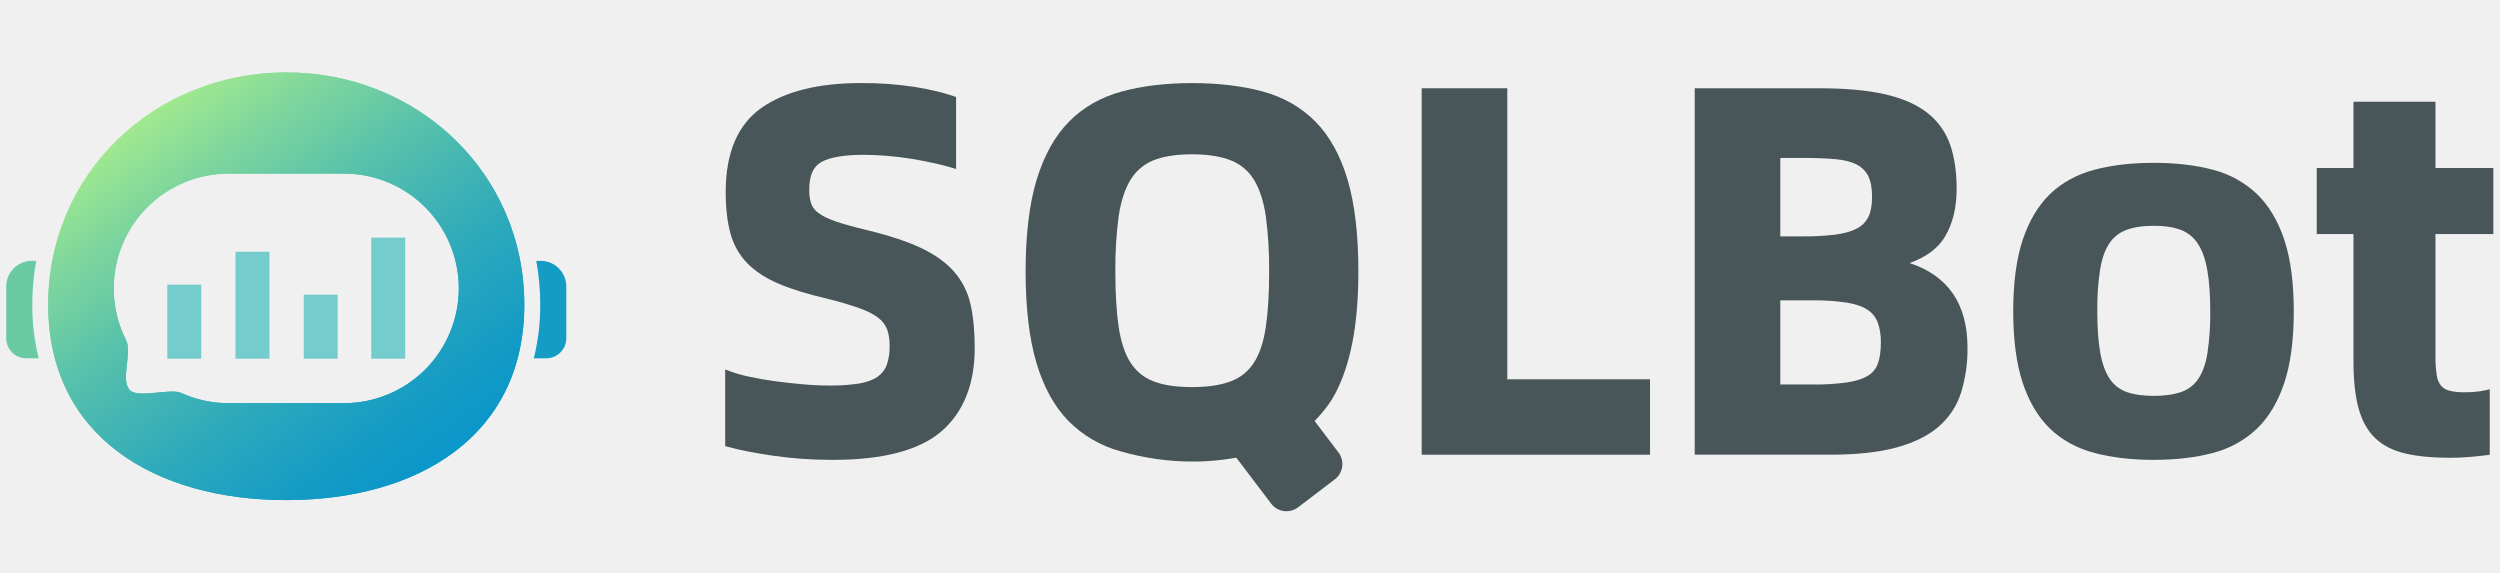
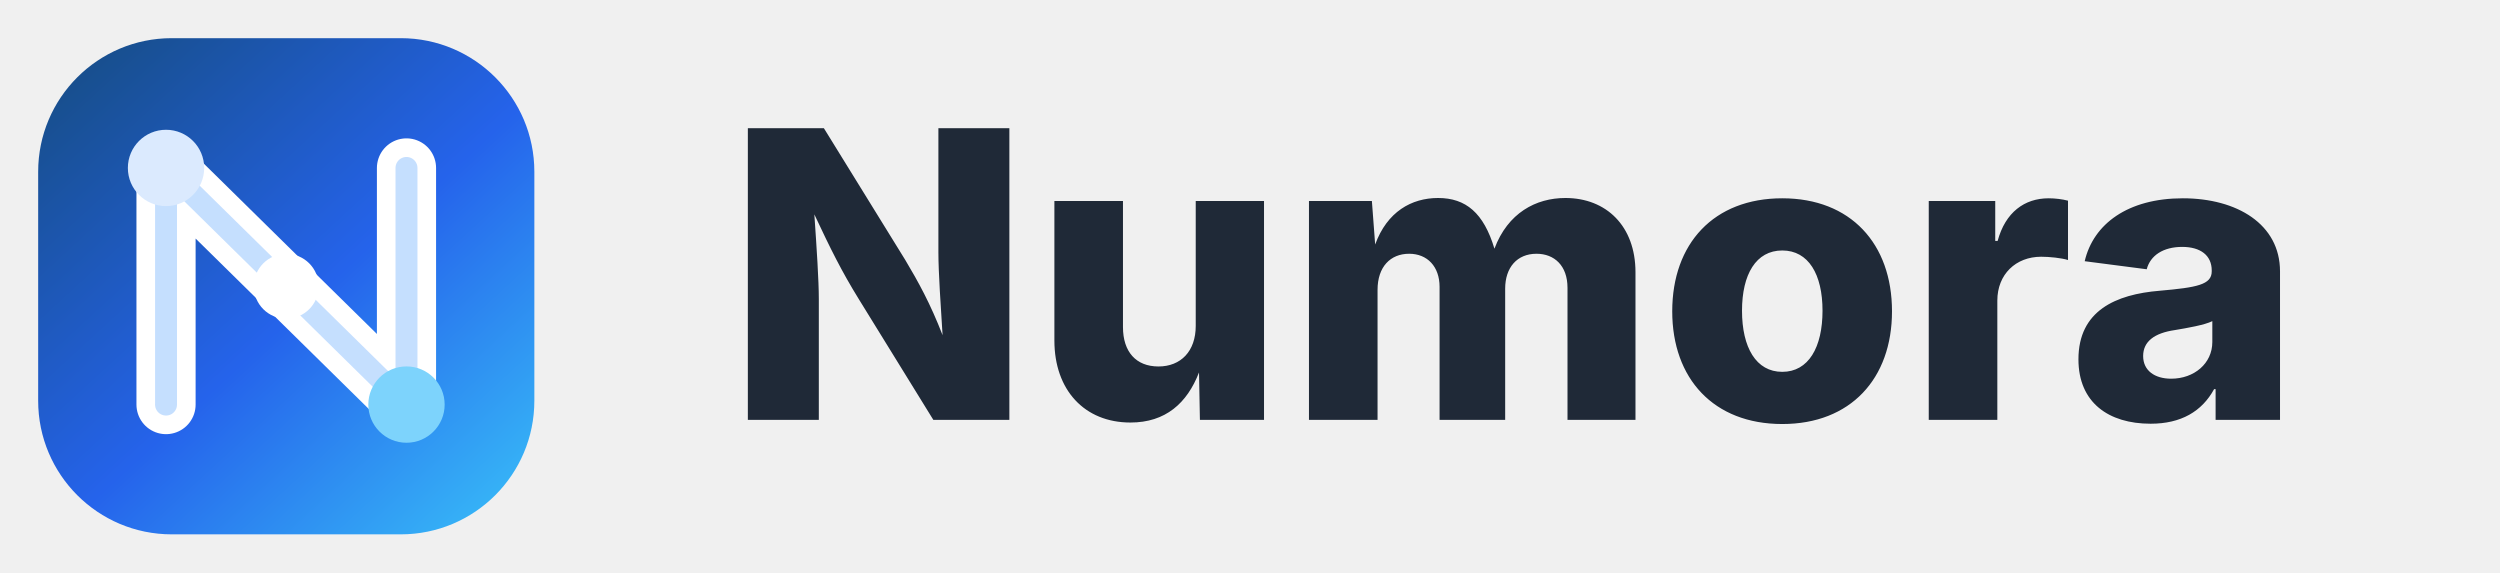
<svg xmlns="http://www.w3.org/2000/svg" width="131" height="30" viewBox="0 0 131 30" fill="none">
-   <g clip-path="url(#clip0_477_6686)">
-     <path d="M28.333 13.669H28.102C28.24 14.427 28.309 15.196 28.308 15.967C28.313 16.913 28.201 17.856 27.973 18.775H28.624C28.902 18.775 29.169 18.664 29.366 18.467C29.563 18.27 29.674 18.003 29.674 17.725V15.01C29.674 14.834 29.639 14.659 29.572 14.497C29.504 14.334 29.405 14.186 29.281 14.062C29.156 13.937 29.009 13.838 28.846 13.771C28.683 13.704 28.509 13.669 28.333 13.669Z" fill="#149CC5" />
-     <path d="M1.692 15.967C1.691 15.196 1.76 14.427 1.898 13.669H1.667C1.312 13.669 0.971 13.81 0.719 14.062C0.468 14.313 0.326 14.654 0.326 15.01V17.725C0.326 18.003 0.437 18.27 0.634 18.467C0.831 18.664 1.098 18.775 1.376 18.775H2.027C1.799 17.856 1.687 16.913 1.692 15.967Z" fill="#69CAA4" />
-     <path d="M15 3.795C8.111 3.795 2.526 9.077 2.526 15.966C2.526 22.856 8.111 26.205 15 26.205C21.889 26.205 27.474 22.856 27.474 15.967C27.474 9.078 21.889 3.795 15 3.795ZM18.026 21.125H11.973C11.117 21.127 10.27 20.944 9.49 20.59C8.926 20.334 7.282 20.872 6.827 20.463C6.276 19.968 6.944 18.494 6.606 17.827C6.179 16.985 5.958 16.055 5.959 15.111C5.959 13.516 6.593 11.986 7.721 10.858C8.848 9.73 10.378 9.097 11.973 9.097H18.026C19.621 9.097 21.151 9.73 22.279 10.858C23.407 11.986 24.041 13.516 24.041 15.111C24.041 15.901 23.885 16.683 23.583 17.413C23.281 18.142 22.838 18.805 22.279 19.364C21.721 19.922 21.058 20.365 20.328 20.668C19.599 20.97 18.816 21.126 18.027 21.126L18.026 21.125Z" fill="url(#paint0_linear_477_6686)" />
-     <path d="M15 3.795C8.111 3.795 2.526 9.077 2.526 15.966C2.526 22.856 8.111 26.205 15 26.205C21.889 26.205 27.474 22.856 27.474 15.967C27.474 9.078 21.889 3.795 15 3.795ZM18.026 21.125H11.973C11.117 21.127 10.27 20.944 9.49 20.59C8.926 20.334 7.282 20.872 6.827 20.463C6.276 19.968 6.944 18.494 6.606 17.827C6.179 16.985 5.958 16.055 5.959 15.111C5.959 13.516 6.593 11.986 7.721 10.858C8.848 9.73 10.378 9.097 11.973 9.097H18.026C19.621 9.097 21.151 9.73 22.279 10.858C23.407 11.986 24.041 13.516 24.041 15.111C24.041 15.901 23.885 16.683 23.583 17.413C23.281 18.142 22.838 18.805 22.279 19.364C21.721 19.922 21.058 20.365 20.328 20.668C19.599 20.97 18.816 21.126 18.027 21.126L18.026 21.125Z" fill="url(#paint1_linear_477_6686)" />
-     <path d="M10.546 14.915H8.767V18.795H10.546V14.915Z" fill="#75CCCC" />
-     <path d="M14.12 13.193H12.341V18.795H14.12V13.193Z" fill="#75CCCC" />
-     <path d="M17.694 15.438H15.915V18.795H17.694V15.438Z" fill="#75CCCC" />
-     <path d="M21.233 12.452H19.454V18.795H21.233V12.452Z" fill="#75CCCC" />
-     <path d="M49.986 14.226C49.565 13.748 48.979 13.331 48.246 12.986C47.523 12.648 46.586 12.338 45.46 12.065C44.78 11.904 44.225 11.75 43.811 11.608C43.406 11.471 43.096 11.32 42.887 11.161C42.712 11.039 42.578 10.866 42.503 10.666C42.432 10.43 42.399 10.184 42.404 9.937C42.404 9.206 42.609 8.735 43.029 8.496C43.477 8.242 44.226 8.113 45.255 8.113C45.644 8.113 46.063 8.131 46.5 8.167C46.936 8.203 47.373 8.257 47.799 8.328C48.229 8.4 48.627 8.477 48.981 8.557C49.333 8.636 49.629 8.712 49.862 8.784L50.099 8.856V5.086L49.977 5.042C49.462 4.858 48.782 4.696 47.954 4.559C47.007 4.414 46.05 4.345 45.093 4.353C42.879 4.353 41.134 4.789 39.907 5.648C38.66 6.522 38.027 8.002 38.027 10.046C38.027 10.909 38.111 11.647 38.278 12.24C38.436 12.826 38.741 13.362 39.163 13.797C39.576 14.22 40.129 14.581 40.808 14.869C41.474 15.153 42.327 15.416 43.341 15.652C43.926 15.792 44.503 15.962 45.07 16.162C45.491 16.317 45.82 16.489 46.047 16.674C46.247 16.829 46.401 17.036 46.491 17.272C46.581 17.55 46.623 17.841 46.616 18.133C46.625 18.471 46.574 18.807 46.465 19.127C46.372 19.38 46.201 19.596 45.978 19.746C45.739 19.911 45.417 20.028 45.022 20.096C44.516 20.173 44.005 20.208 43.494 20.202C43.013 20.202 42.522 20.179 42.034 20.134C41.543 20.09 41.058 20.036 40.593 19.973C40.127 19.91 39.686 19.833 39.279 19.744C38.929 19.672 38.585 19.575 38.248 19.453L38 19.36V23.374L38.134 23.412C38.718 23.576 39.514 23.733 40.501 23.878C41.546 24.028 42.601 24.101 43.657 24.097C46.273 24.097 48.182 23.594 49.331 22.601C50.488 21.601 51.075 20.134 51.075 18.242C51.075 17.346 51.001 16.57 50.853 15.934C50.712 15.301 50.413 14.713 49.986 14.226Z" fill="#485559" />
-     <path d="M68.931 6.375C68.189 5.623 67.259 5.091 66.166 4.794C65.088 4.502 63.842 4.353 62.46 4.353C61.096 4.353 59.859 4.502 58.782 4.794C57.688 5.091 56.758 5.623 56.016 6.375C55.276 7.126 54.705 8.151 54.319 9.423C53.936 10.683 53.742 12.298 53.742 14.225C53.742 16.134 53.931 17.74 54.305 18.999C54.681 20.27 55.243 21.296 55.975 22.047C56.726 22.81 57.666 23.36 58.698 23.642C59.965 24.012 61.28 24.196 62.6 24.185C64.272 24.185 67.182 23.705 68.413 22.524C68.968 21.992 69.53 21.428 69.938 20.676C70.342 19.93 70.654 19.013 70.864 17.951C71.073 16.894 71.179 15.64 71.179 14.225C71.179 12.299 70.99 10.684 70.616 9.423C70.239 8.152 69.672 7.127 68.931 6.375ZM60.417 8.411C60.935 8.195 61.622 8.086 62.46 8.086C63.299 8.086 63.991 8.196 64.517 8.412C65.018 8.613 65.44 8.973 65.717 9.436C66.01 9.919 66.216 10.558 66.329 11.335C66.455 12.293 66.513 13.259 66.504 14.226C66.504 15.368 66.445 16.345 66.329 17.129C66.216 17.897 66.011 18.521 65.719 18.985C65.437 19.435 65.016 19.781 64.52 19.97C63.993 20.178 63.3 20.283 62.46 20.283C61.621 20.283 60.933 20.178 60.415 19.971C59.924 19.779 59.508 19.433 59.229 18.985C58.937 18.521 58.731 17.896 58.618 17.129C58.503 16.348 58.444 15.371 58.444 14.226C58.434 13.259 58.492 12.293 58.618 11.335C58.732 10.558 58.938 9.919 59.23 9.436C59.505 8.975 59.922 8.615 60.417 8.411Z" fill="#485559" />
-     <path d="M78.982 4.625H74.496V23.826H86.461V19.875H78.982V4.625Z" fill="#485559" />
-     <path d="M100.062 13.785C100.92 13.478 101.539 13.021 101.905 12.421C102.318 11.743 102.528 10.889 102.528 9.883C102.528 9.017 102.415 8.248 102.193 7.598C101.968 6.938 101.557 6.357 101.009 5.926C100.457 5.486 99.707 5.155 98.782 4.941C97.868 4.731 96.705 4.625 95.327 4.625H88.803V23.826H95.896C97.278 23.826 98.443 23.7 99.358 23.453C100.283 23.203 101.032 22.834 101.584 22.356C102.136 21.88 102.545 21.259 102.763 20.563C102.995 19.802 103.107 19.01 103.097 18.214C103.097 15.929 102.076 14.441 100.062 13.785ZM97.899 11.375C97.769 11.634 97.559 11.844 97.3 11.973C97.013 12.125 96.637 12.233 96.183 12.293C95.62 12.36 95.054 12.391 94.487 12.386H93.289V8.276H94.487C95.143 8.276 95.721 8.299 96.204 8.343C96.665 8.386 97.037 8.484 97.311 8.634C97.565 8.766 97.771 8.976 97.899 9.233C98.03 9.495 98.096 9.86 98.096 10.318C98.096 10.757 98.03 11.112 97.899 11.375ZM93.289 15.739H95.002C95.599 15.731 96.196 15.771 96.787 15.859C97.246 15.935 97.609 16.062 97.865 16.237C98.106 16.395 98.291 16.626 98.393 16.896C98.51 17.233 98.566 17.587 98.557 17.943C98.557 18.407 98.502 18.786 98.393 19.072C98.294 19.336 98.106 19.558 97.861 19.698C97.594 19.857 97.229 19.973 96.776 20.041C96.188 20.119 95.595 20.155 95.002 20.147H93.289V15.739Z" fill="#485559" />
-     <path d="M118.254 10.157C117.602 9.545 116.806 9.109 115.939 8.891C115.041 8.653 114.005 8.532 112.857 8.532C111.71 8.532 110.669 8.653 109.762 8.891C108.842 9.133 108.058 9.559 107.433 10.157C106.808 10.755 106.324 11.565 105.99 12.566C105.661 13.557 105.493 14.818 105.493 16.314C105.493 17.811 105.661 19.072 105.99 20.063C106.324 21.065 106.809 21.875 107.433 22.472C108.058 23.07 108.842 23.496 109.762 23.738C110.669 23.976 111.71 24.097 112.857 24.097C114.005 24.097 115.041 23.976 115.939 23.738C116.806 23.52 117.603 23.084 118.254 22.472C118.878 21.875 119.364 21.064 119.697 20.063C120.027 19.072 120.194 17.811 120.194 16.314C120.194 14.818 120.027 13.556 119.697 12.566C119.364 11.565 118.878 10.755 118.254 10.157ZM114.299 20.537C113.915 20.674 113.43 20.744 112.857 20.744C112.284 20.744 111.804 20.674 111.43 20.538C111.073 20.411 110.767 20.174 110.556 19.86C110.328 19.53 110.161 19.075 110.057 18.507C109.951 17.924 109.898 17.186 109.898 16.314C109.888 15.58 109.937 14.846 110.045 14.119C110.139 13.552 110.302 13.093 110.53 12.754C110.743 12.43 111.055 12.183 111.418 12.05C111.802 11.905 112.287 11.831 112.857 11.831C113.427 11.831 113.906 11.904 114.281 12.049C114.639 12.187 114.945 12.434 115.157 12.754C115.386 13.093 115.554 13.554 115.657 14.122C115.763 14.706 115.817 15.443 115.817 16.315C115.826 17.049 115.777 17.783 115.67 18.51C115.575 19.077 115.412 19.532 115.185 19.86C114.971 20.176 114.66 20.414 114.299 20.538V20.537Z" fill="#485559" />
-     <path d="M130.652 12.265V8.804H127.618V5.33H123.322V8.804H121.398V12.265H123.322V18.947C123.322 19.919 123.41 20.738 123.585 21.383C123.765 22.046 124.06 22.577 124.462 22.96C124.865 23.344 125.399 23.615 126.051 23.766C126.686 23.913 127.47 23.988 128.382 23.988C128.711 23.988 129.044 23.974 129.373 23.947C129.696 23.92 130.008 23.888 130.302 23.851L130.463 23.831V20.397L130.237 20.45C129.867 20.527 129.491 20.561 129.114 20.554C128.848 20.561 128.583 20.532 128.325 20.466C128.16 20.424 128.011 20.331 127.901 20.2C127.781 20.039 127.706 19.849 127.683 19.649C127.634 19.309 127.612 18.965 127.618 18.621V12.265L130.652 12.265Z" fill="#485559" />
-     <path d="M69.943 25.119L68.02 26.583C67.915 26.663 67.795 26.721 67.667 26.755C67.539 26.789 67.406 26.797 67.275 26.779C67.144 26.761 67.018 26.718 66.903 26.651C66.789 26.584 66.689 26.495 66.609 26.39L64.382 23.454C64.22 23.241 64.15 22.973 64.186 22.708C64.222 22.443 64.362 22.203 64.574 22.041L66.497 20.578C66.71 20.417 66.978 20.346 67.242 20.382C67.507 20.418 67.746 20.558 67.908 20.771L70.135 23.707C70.215 23.812 70.274 23.932 70.307 24.06C70.341 24.189 70.349 24.322 70.331 24.453C70.313 24.584 70.27 24.711 70.203 24.825C70.137 24.939 70.048 25.04 69.943 25.12V25.119Z" fill="#485559" />
-   </g>
  <defs>
-     <linearGradient id="paint0_linear_477_6686" x1="6.65" y1="4.441" x2="25.099" y2="29.249" gradientUnits="userSpaceOnUse">
-       <stop stop-color="#B2F288" />
-       <stop offset="0.181" stop-color="#80D79C" />
-       <stop offset="0.371" stop-color="#52BEAD" />
-       <stop offset="0.554" stop-color="#2FAABB" />
-       <stop offset="0.724" stop-color="#159CC5" />
-       <stop offset="0.878" stop-color="#0594CB" />
-       <stop offset="1" stop-color="#0091CD" />
+     <linearGradient id="numora-logo-bg" x1="4" y1="3" x2="27" y2="28" gradientUnits="userSpaceOnUse">
+       <stop stop-color="#174E8A" />
+       <stop offset="0.52" stop-color="#2563EB" />
+       <stop offset="1" stop-color="#38BDF8" />
    </linearGradient>
-     <linearGradient id="paint1_linear_477_6686" x1="6.65" y1="4.441" x2="25.099" y2="29.249" gradientUnits="userSpaceOnUse">
-       <stop stop-color="#B2F288" />
-       <stop offset="0.181" stop-color="#80D79C" />
-       <stop offset="0.371" stop-color="#52BEAD" />
-       <stop offset="0.554" stop-color="#2FAABB" />
-       <stop offset="0.724" stop-color="#159CC5" />
-       <stop offset="0.878" stop-color="#0594CB" />
-       <stop offset="1" stop-color="#0091CD" />
-     </linearGradient>
-     <clipPath id="clip0_477_6686">
-       <rect width="131" height="30" fill="white" />
-     </clipPath>
  </defs>
+   <rect x="2" y="2" width="26" height="26" rx="7" fill="url(#numora-logo-bg)" />
+   <path d="M8.7 21.2V8.8L21.3 21.2V8.8" stroke="#FFFFFF" stroke-width="3.1" stroke-linecap="round" stroke-linejoin="round" />
+   <path d="M8.7 21.2V8.8L21.3 21.2V8.8" stroke="#BFDBFE" stroke-width="1.15" stroke-linecap="round" stroke-linejoin="round" opacity="0.9" />
+   <circle cx="8.7" cy="8.8" r="2" fill="#DBEAFE" />
+   <circle cx="15" cy="15" r="1.7" fill="#FFFFFF" />
+   <circle cx="21.3" cy="21.2" r="2" fill="#7DD3FC" />
+   <text x="38" y="22" fill="#1F2937" font-family="Inter, Arial, sans-serif" font-size="21" font-weight="800" letter-spacing="0">Numora</text>
</svg>
